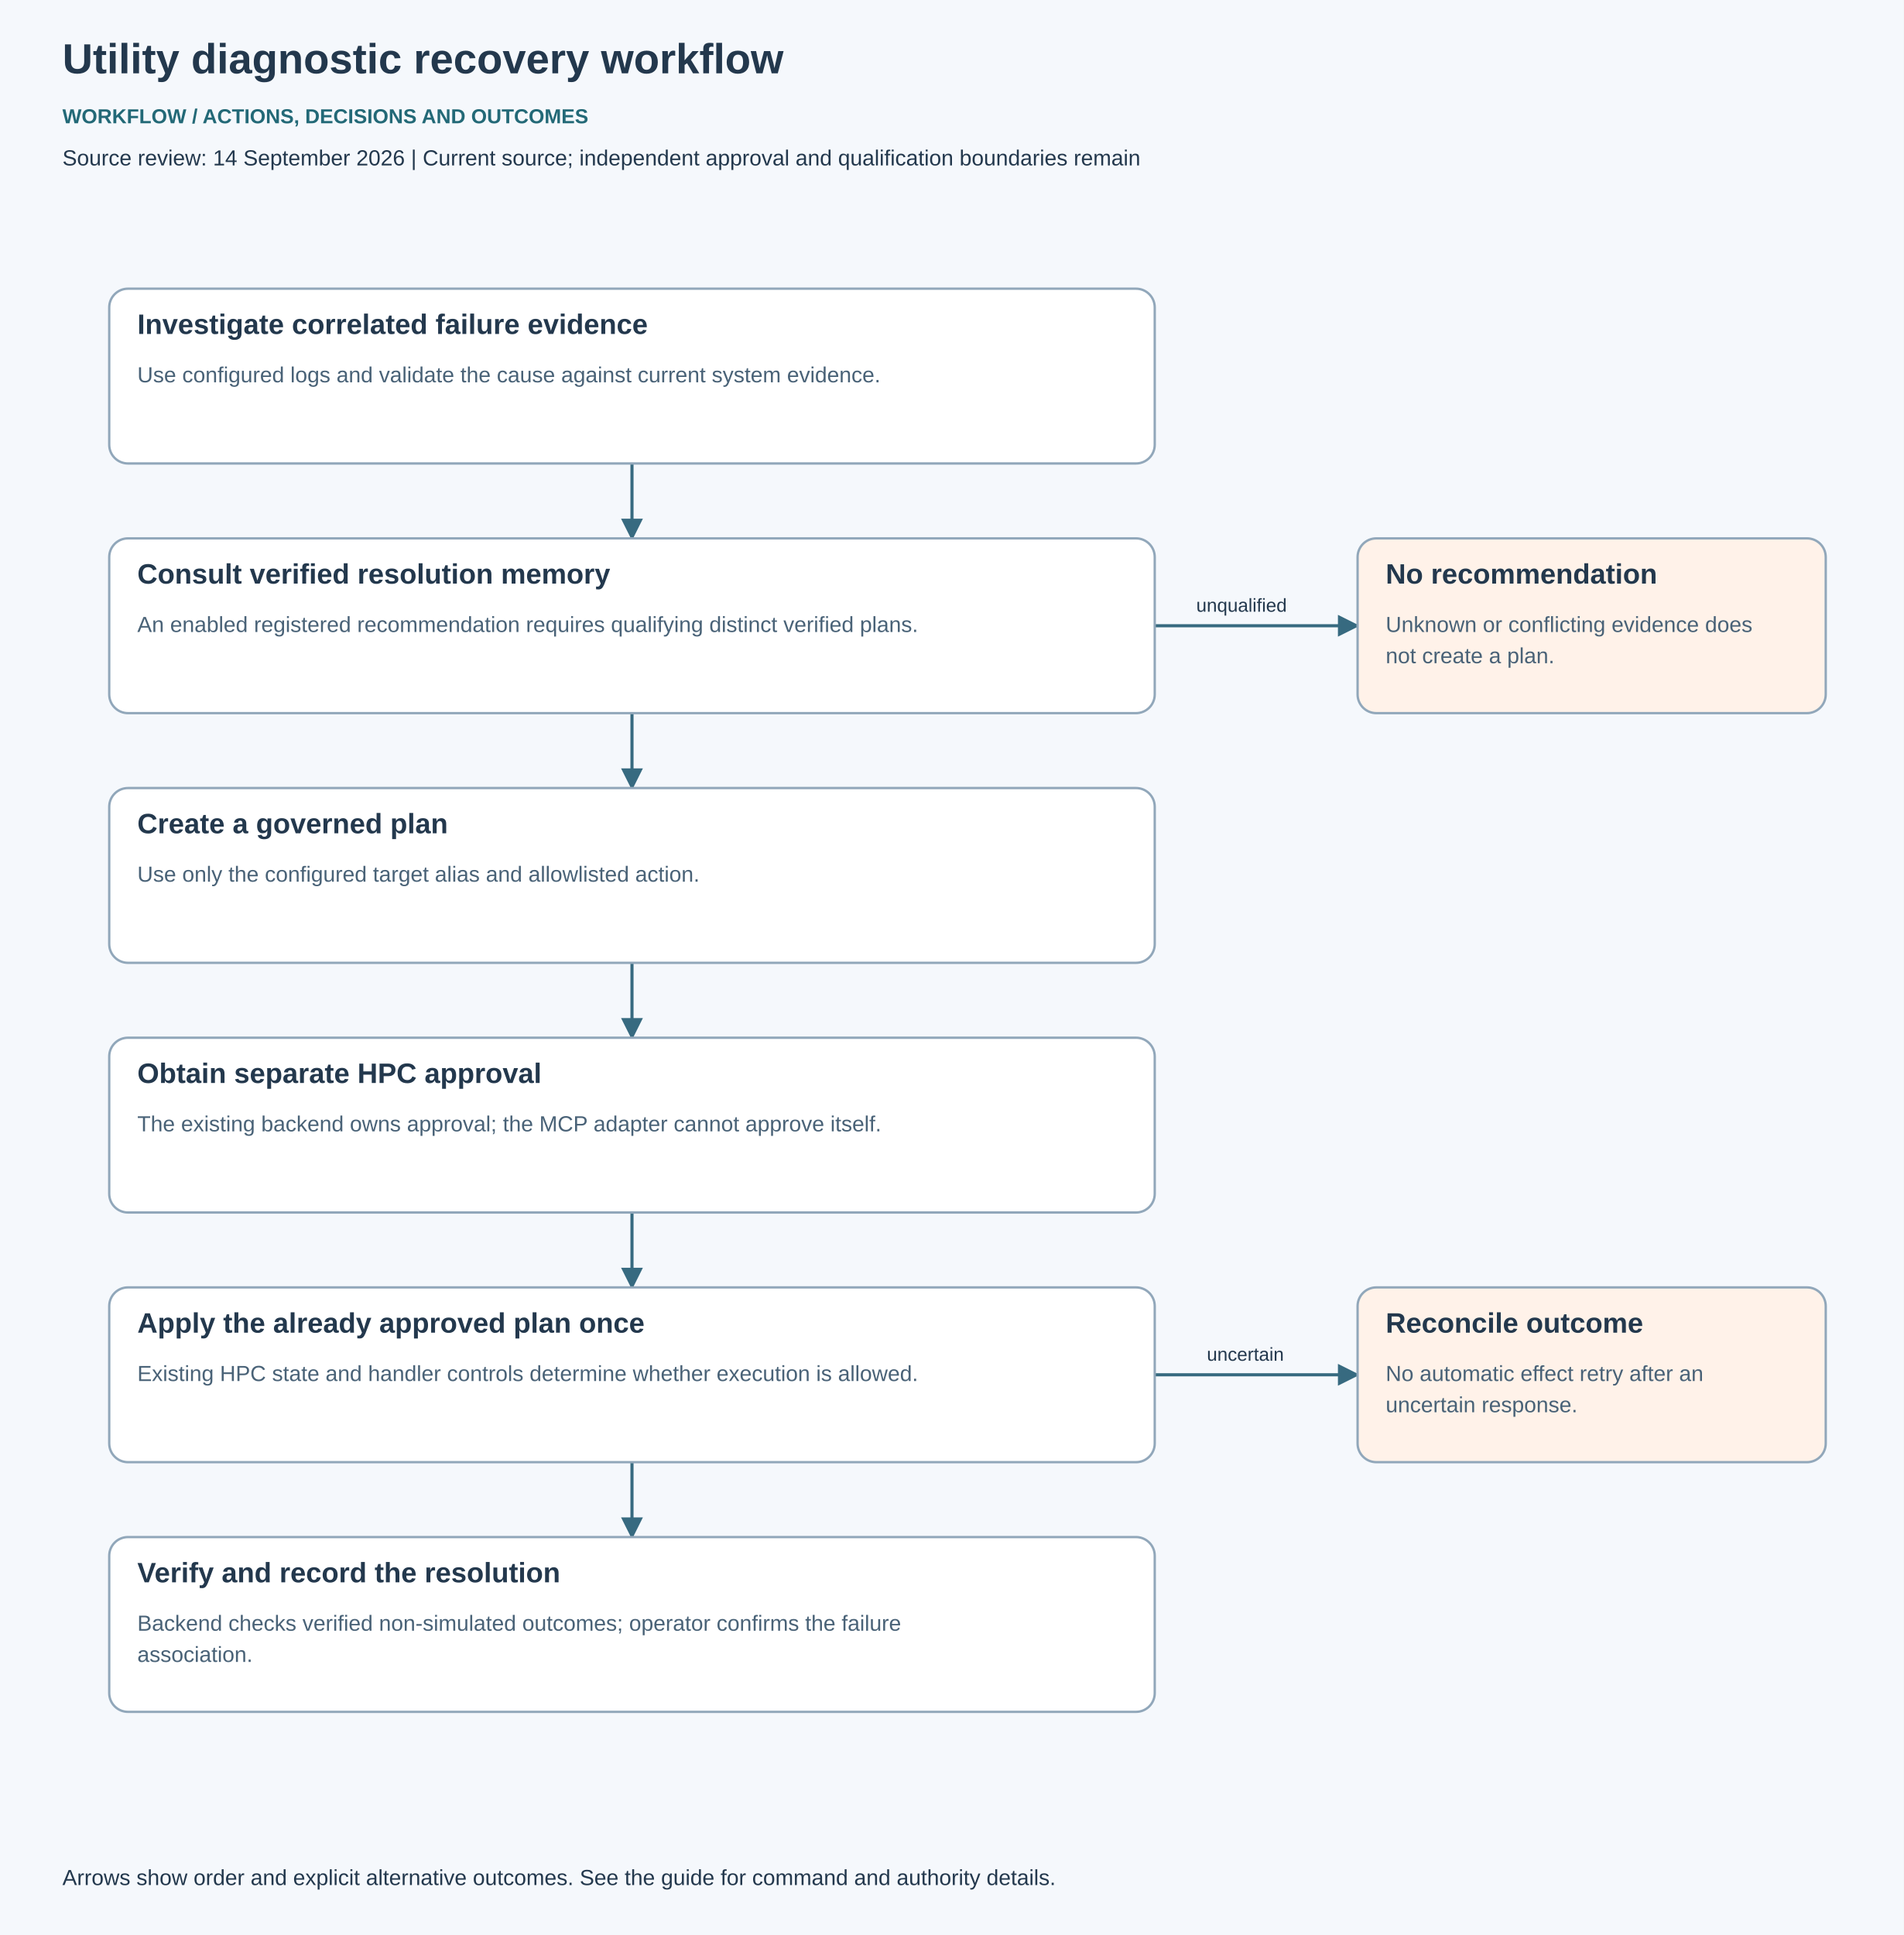
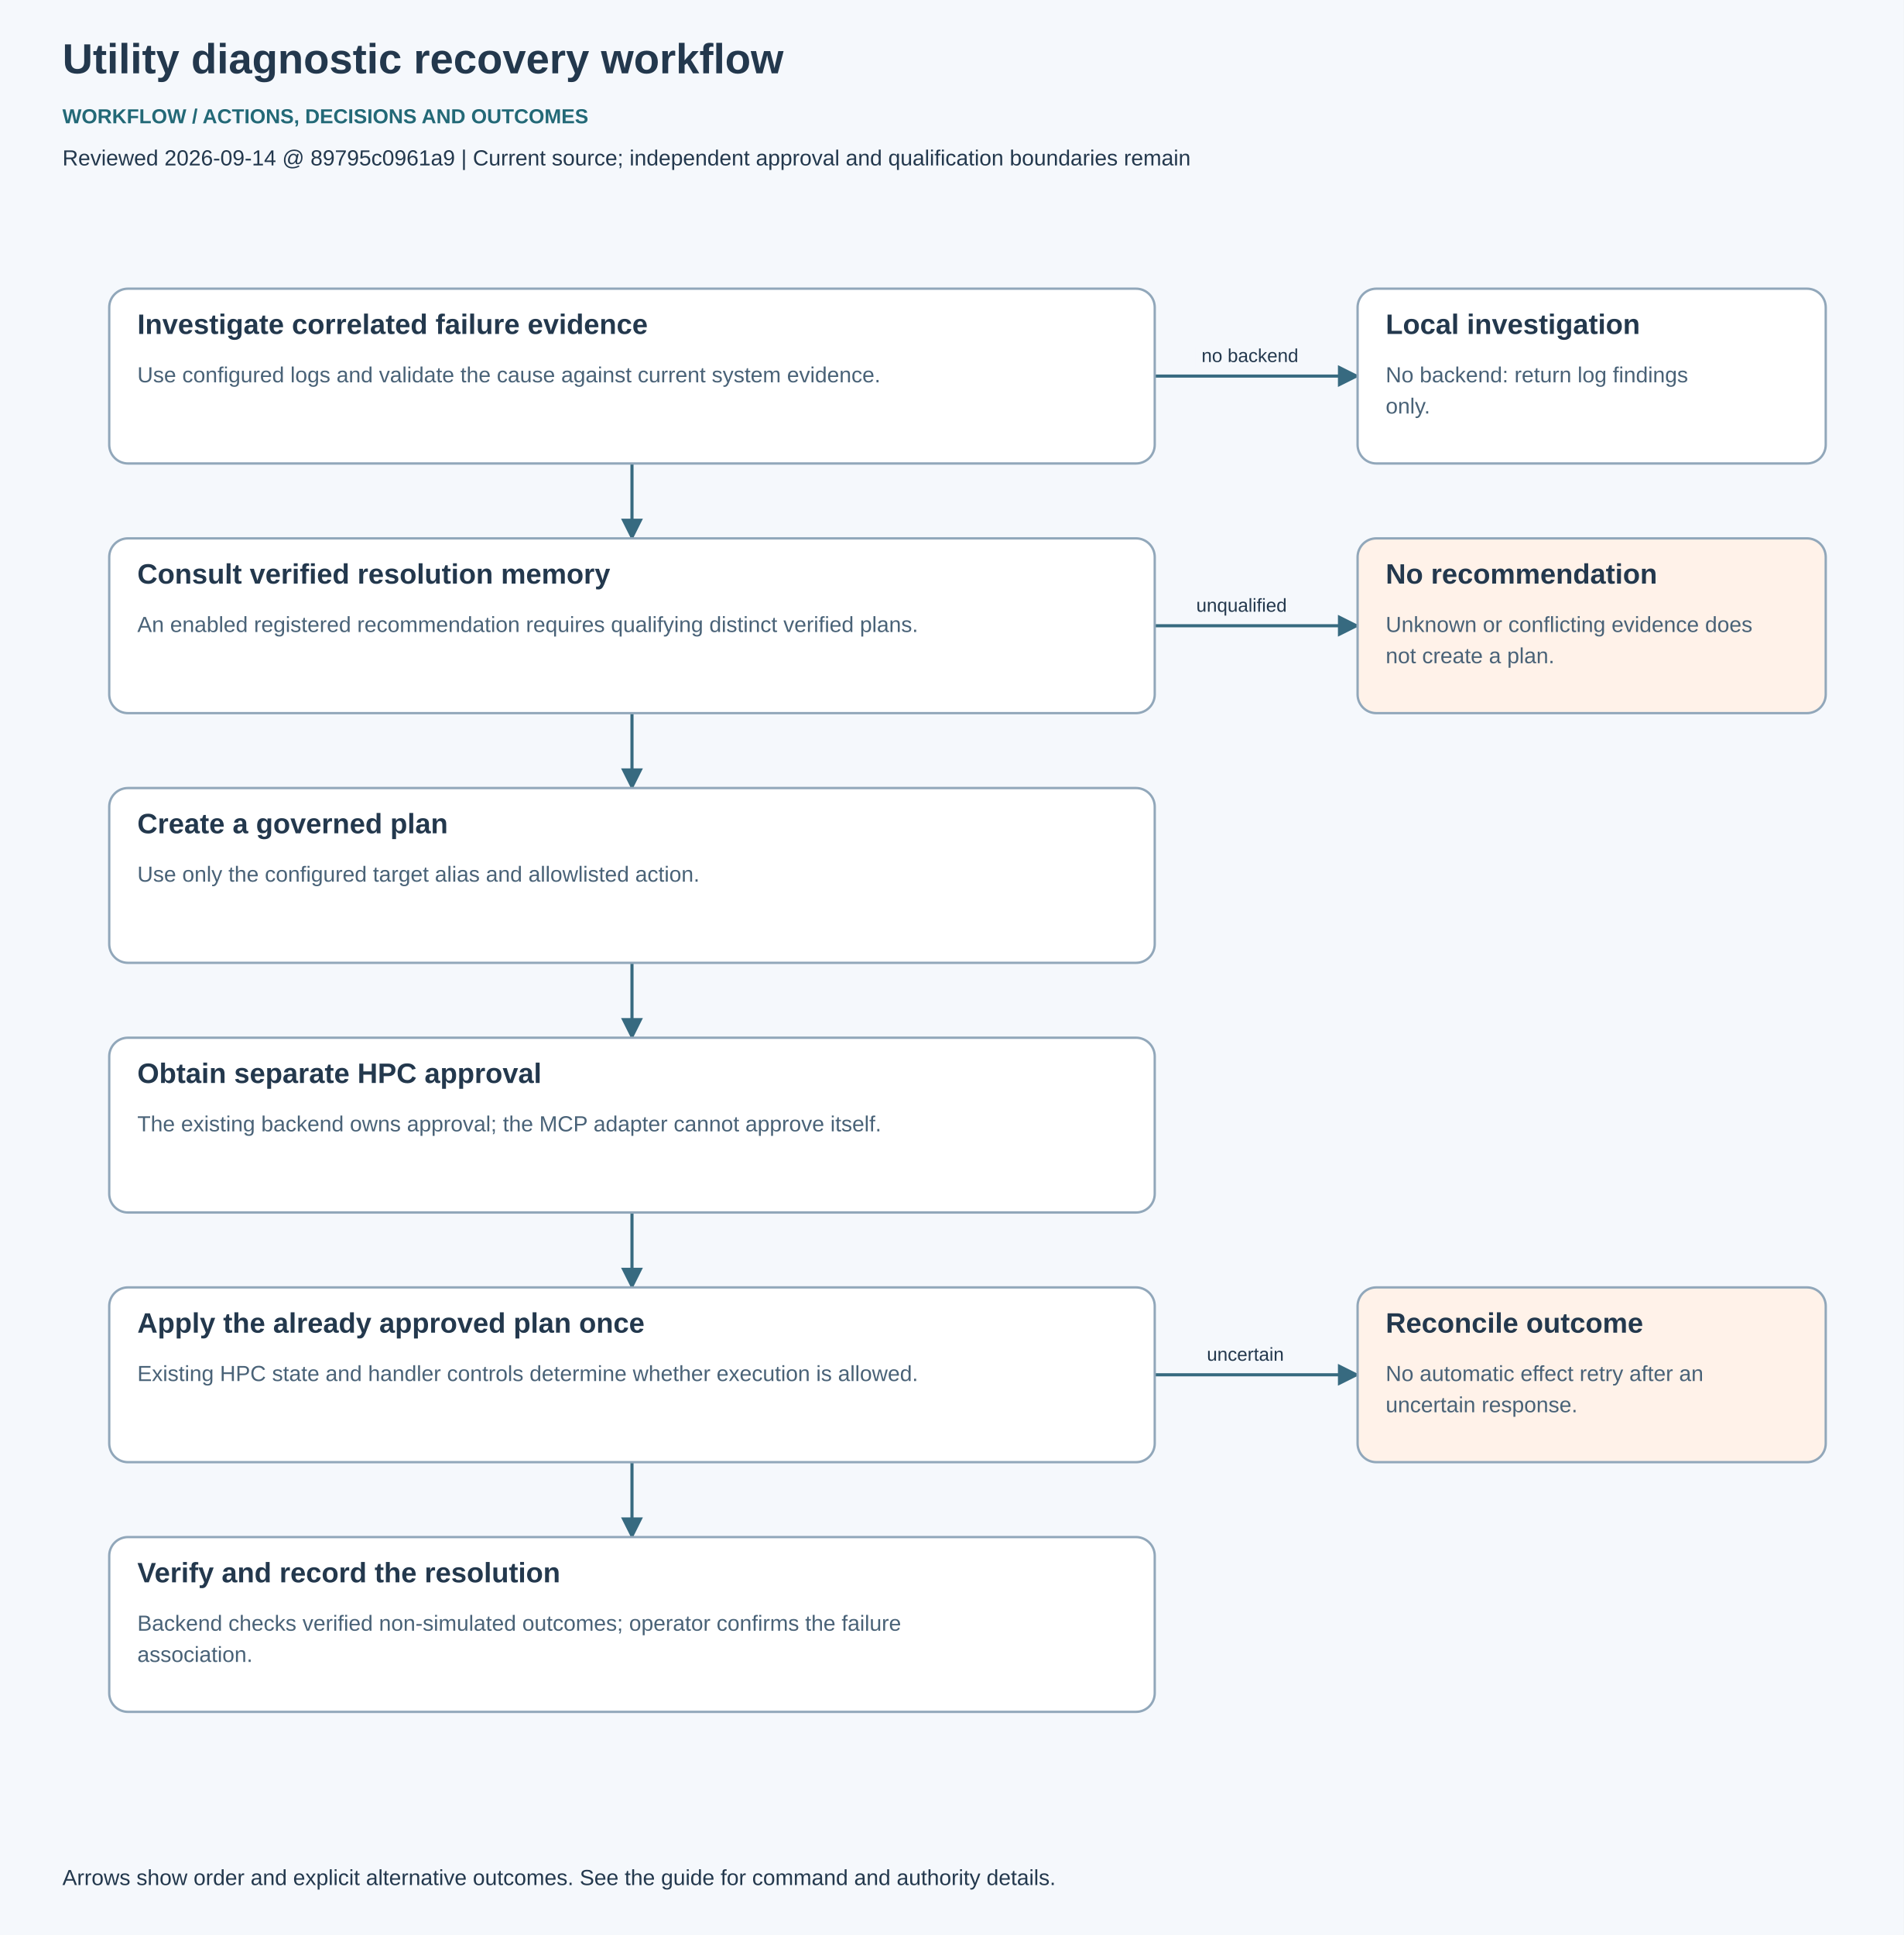
<svg xmlns="http://www.w3.org/2000/svg" width="1220" height="1240" viewBox="0 0 1220 1240" role="img" aria-labelledby="title desc">
  <rect width="1220" height="1240" fill="#f5f8fc" />
  <text x="40" y="47" font-family="Arial, sans-serif" font-size="27" font-weight="700" fill="#23384d">Utility diagnostic recovery workflow</text>
  <text x="40" y="79" font-family="Arial, sans-serif" font-size="13" font-weight="700" fill="#236977">WORKFLOW / ACTIONS, DECISIONS AND OUTCOMES</text>
-   <text x="40" y="106" font-family="Arial, sans-serif" font-size="14" font-weight="400" fill="#23384d">Source review: 14 September 2026 | Current source; independent approval and qualification boundaries remain</text>
+   <text x="40" y="106" font-family="Arial, sans-serif" font-size="14" font-weight="400" fill="#23384d">Reviewed 2026-09-14 @ 89795c0961a9 | Current source; independent approval and qualification boundaries remain</text>
  <defs>
    <marker id="arrow" viewBox="0 0 10 10" refX="9" refY="5" markerWidth="7" markerHeight="7" orient="auto">
      <path d="M 0 0 L 10 5 L 0 10 z" fill="#376a80" />
    </marker>
  </defs>
  <polyline points="405.0,297 405.0,345" fill="none" stroke="#376a80" stroke-width="2" marker-end="url(#arrow)" />
  <polyline points="405.0,457 405.0,505" fill="none" stroke="#376a80" stroke-width="2" marker-end="url(#arrow)" />
  <polyline points="405.0,617 405.0,665" fill="none" stroke="#376a80" stroke-width="2" marker-end="url(#arrow)" />
  <polyline points="405.0,777 405.0,825" fill="none" stroke="#376a80" stroke-width="2" marker-end="url(#arrow)" />
  <polyline points="405.0,937 405.0,985" fill="none" stroke="#376a80" stroke-width="2" marker-end="url(#arrow)" />
  <polyline points="740,401.0 870,401.0" fill="none" stroke="#376a80" stroke-width="2" marker-end="url(#arrow)" />
  <rect x="762.6" y="379.0" width="84.8" height="19" rx="3" fill="#f5f8fc" />
  <text x="766.6" y="392.0" font-family="Arial, sans-serif" font-size="12" font-weight="400" fill="#23384d">unqualified</text>
  <polyline points="740,881.0 870,881.0" fill="none" stroke="#376a80" stroke-width="2" marker-end="url(#arrow)" />
  <rect x="769.4" y="859.0" width="71.2" height="19" rx="3" fill="#f5f8fc" />
  <text x="773.4" y="872.0" font-family="Arial, sans-serif" font-size="12" font-weight="400" fill="#23384d">uncertain</text>
+   <polyline points="740,241.0 870,241.0" fill="none" stroke="#376a80" stroke-width="2" marker-end="url(#arrow)" />
+   <rect x="766.0" y="219.0" width="78.0" height="19" rx="3" fill="#f5f8fc" />
+   <text x="770.0" y="232.0" font-family="Arial, sans-serif" font-size="12" font-weight="400" fill="#23384d">no backend</text>
  <rect x="70" y="185" width="670" height="112" rx="12" fill="#ffffff" stroke="#91a7ba" stroke-width="1.5" />
  <text x="88" y="214" font-family="Arial, sans-serif" font-size="18" font-weight="700" fill="#23384d">Investigate correlated failure evidence</text>
  <text x="88" y="245" font-family="Arial, sans-serif" font-size="14" font-weight="400" fill="#496277">Use configured logs and validate the cause against current system evidence.</text>
  <rect x="70" y="345" width="670" height="112" rx="12" fill="#ffffff" stroke="#91a7ba" stroke-width="1.5" />
  <text x="88" y="374" font-family="Arial, sans-serif" font-size="18" font-weight="700" fill="#23384d">Consult verified resolution memory</text>
  <text x="88" y="405" font-family="Arial, sans-serif" font-size="14" font-weight="400" fill="#496277">An enabled registered recommendation requires qualifying distinct verified plans.</text>
  <rect x="70" y="505" width="670" height="112" rx="12" fill="#ffffff" stroke="#91a7ba" stroke-width="1.5" />
  <text x="88" y="534" font-family="Arial, sans-serif" font-size="18" font-weight="700" fill="#23384d">Create a governed plan</text>
  <text x="88" y="565" font-family="Arial, sans-serif" font-size="14" font-weight="400" fill="#496277">Use only the configured target alias and allowlisted action.</text>
  <rect x="70" y="665" width="670" height="112" rx="12" fill="#ffffff" stroke="#91a7ba" stroke-width="1.5" />
  <text x="88" y="694" font-family="Arial, sans-serif" font-size="18" font-weight="700" fill="#23384d">Obtain separate HPC approval</text>
  <text x="88" y="725" font-family="Arial, sans-serif" font-size="14" font-weight="400" fill="#496277">The existing backend owns approval; the MCP adapter cannot approve itself.</text>
  <rect x="70" y="825" width="670" height="112" rx="12" fill="#ffffff" stroke="#91a7ba" stroke-width="1.5" />
  <text x="88" y="854" font-family="Arial, sans-serif" font-size="18" font-weight="700" fill="#23384d">Apply the already approved plan once</text>
  <text x="88" y="885" font-family="Arial, sans-serif" font-size="14" font-weight="400" fill="#496277">Existing HPC state and handler controls determine whether execution is allowed.</text>
  <rect x="70" y="985" width="670" height="112" rx="12" fill="#ffffff" stroke="#91a7ba" stroke-width="1.5" />
  <text x="88" y="1014" font-family="Arial, sans-serif" font-size="18" font-weight="700" fill="#23384d">Verify and record the resolution</text>
  <text x="88" y="1045" font-family="Arial, sans-serif" font-size="14" font-weight="400" fill="#496277">Backend checks verified non-simulated outcomes; operator confirms the failure</text>
  <text x="88" y="1065" font-family="Arial, sans-serif" font-size="14" font-weight="400" fill="#496277">association.</text>
  <rect x="870" y="345" width="300" height="112" rx="12" fill="#fff2e9" stroke="#91a7ba" stroke-width="1.5" />
  <text x="888" y="374" font-family="Arial, sans-serif" font-size="18" font-weight="700" fill="#23384d">No recommendation</text>
  <text x="888" y="405" font-family="Arial, sans-serif" font-size="14" font-weight="400" fill="#496277">Unknown or conflicting evidence does</text>
  <text x="888" y="425" font-family="Arial, sans-serif" font-size="14" font-weight="400" fill="#496277">not create a plan.</text>
  <rect x="870" y="825" width="300" height="112" rx="12" fill="#fff2e9" stroke="#91a7ba" stroke-width="1.5" />
  <text x="888" y="854" font-family="Arial, sans-serif" font-size="18" font-weight="700" fill="#23384d">Reconcile outcome</text>
  <text x="888" y="885" font-family="Arial, sans-serif" font-size="14" font-weight="400" fill="#496277">No automatic effect retry after an</text>
  <text x="888" y="905" font-family="Arial, sans-serif" font-size="14" font-weight="400" fill="#496277">uncertain response.</text>
+   <rect x="870" y="185" width="300" height="112" rx="12" fill="#ffffff" stroke="#91a7ba" stroke-width="1.5" />
+   <text x="888" y="214" font-family="Arial, sans-serif" font-size="18" font-weight="700" fill="#23384d">Local investigation</text>
+   <text x="888" y="245" font-family="Arial, sans-serif" font-size="14" font-weight="400" fill="#496277">No backend: return log findings</text>
+   <text x="888" y="265" font-family="Arial, sans-serif" font-size="14" font-weight="400" fill="#496277">only.</text>
  <text x="40" y="1208" font-family="Arial, sans-serif" font-size="14" font-weight="400" fill="#23384d">Arrows show order and explicit alternative outcomes. See the guide for command and authority details.</text>
</svg>
